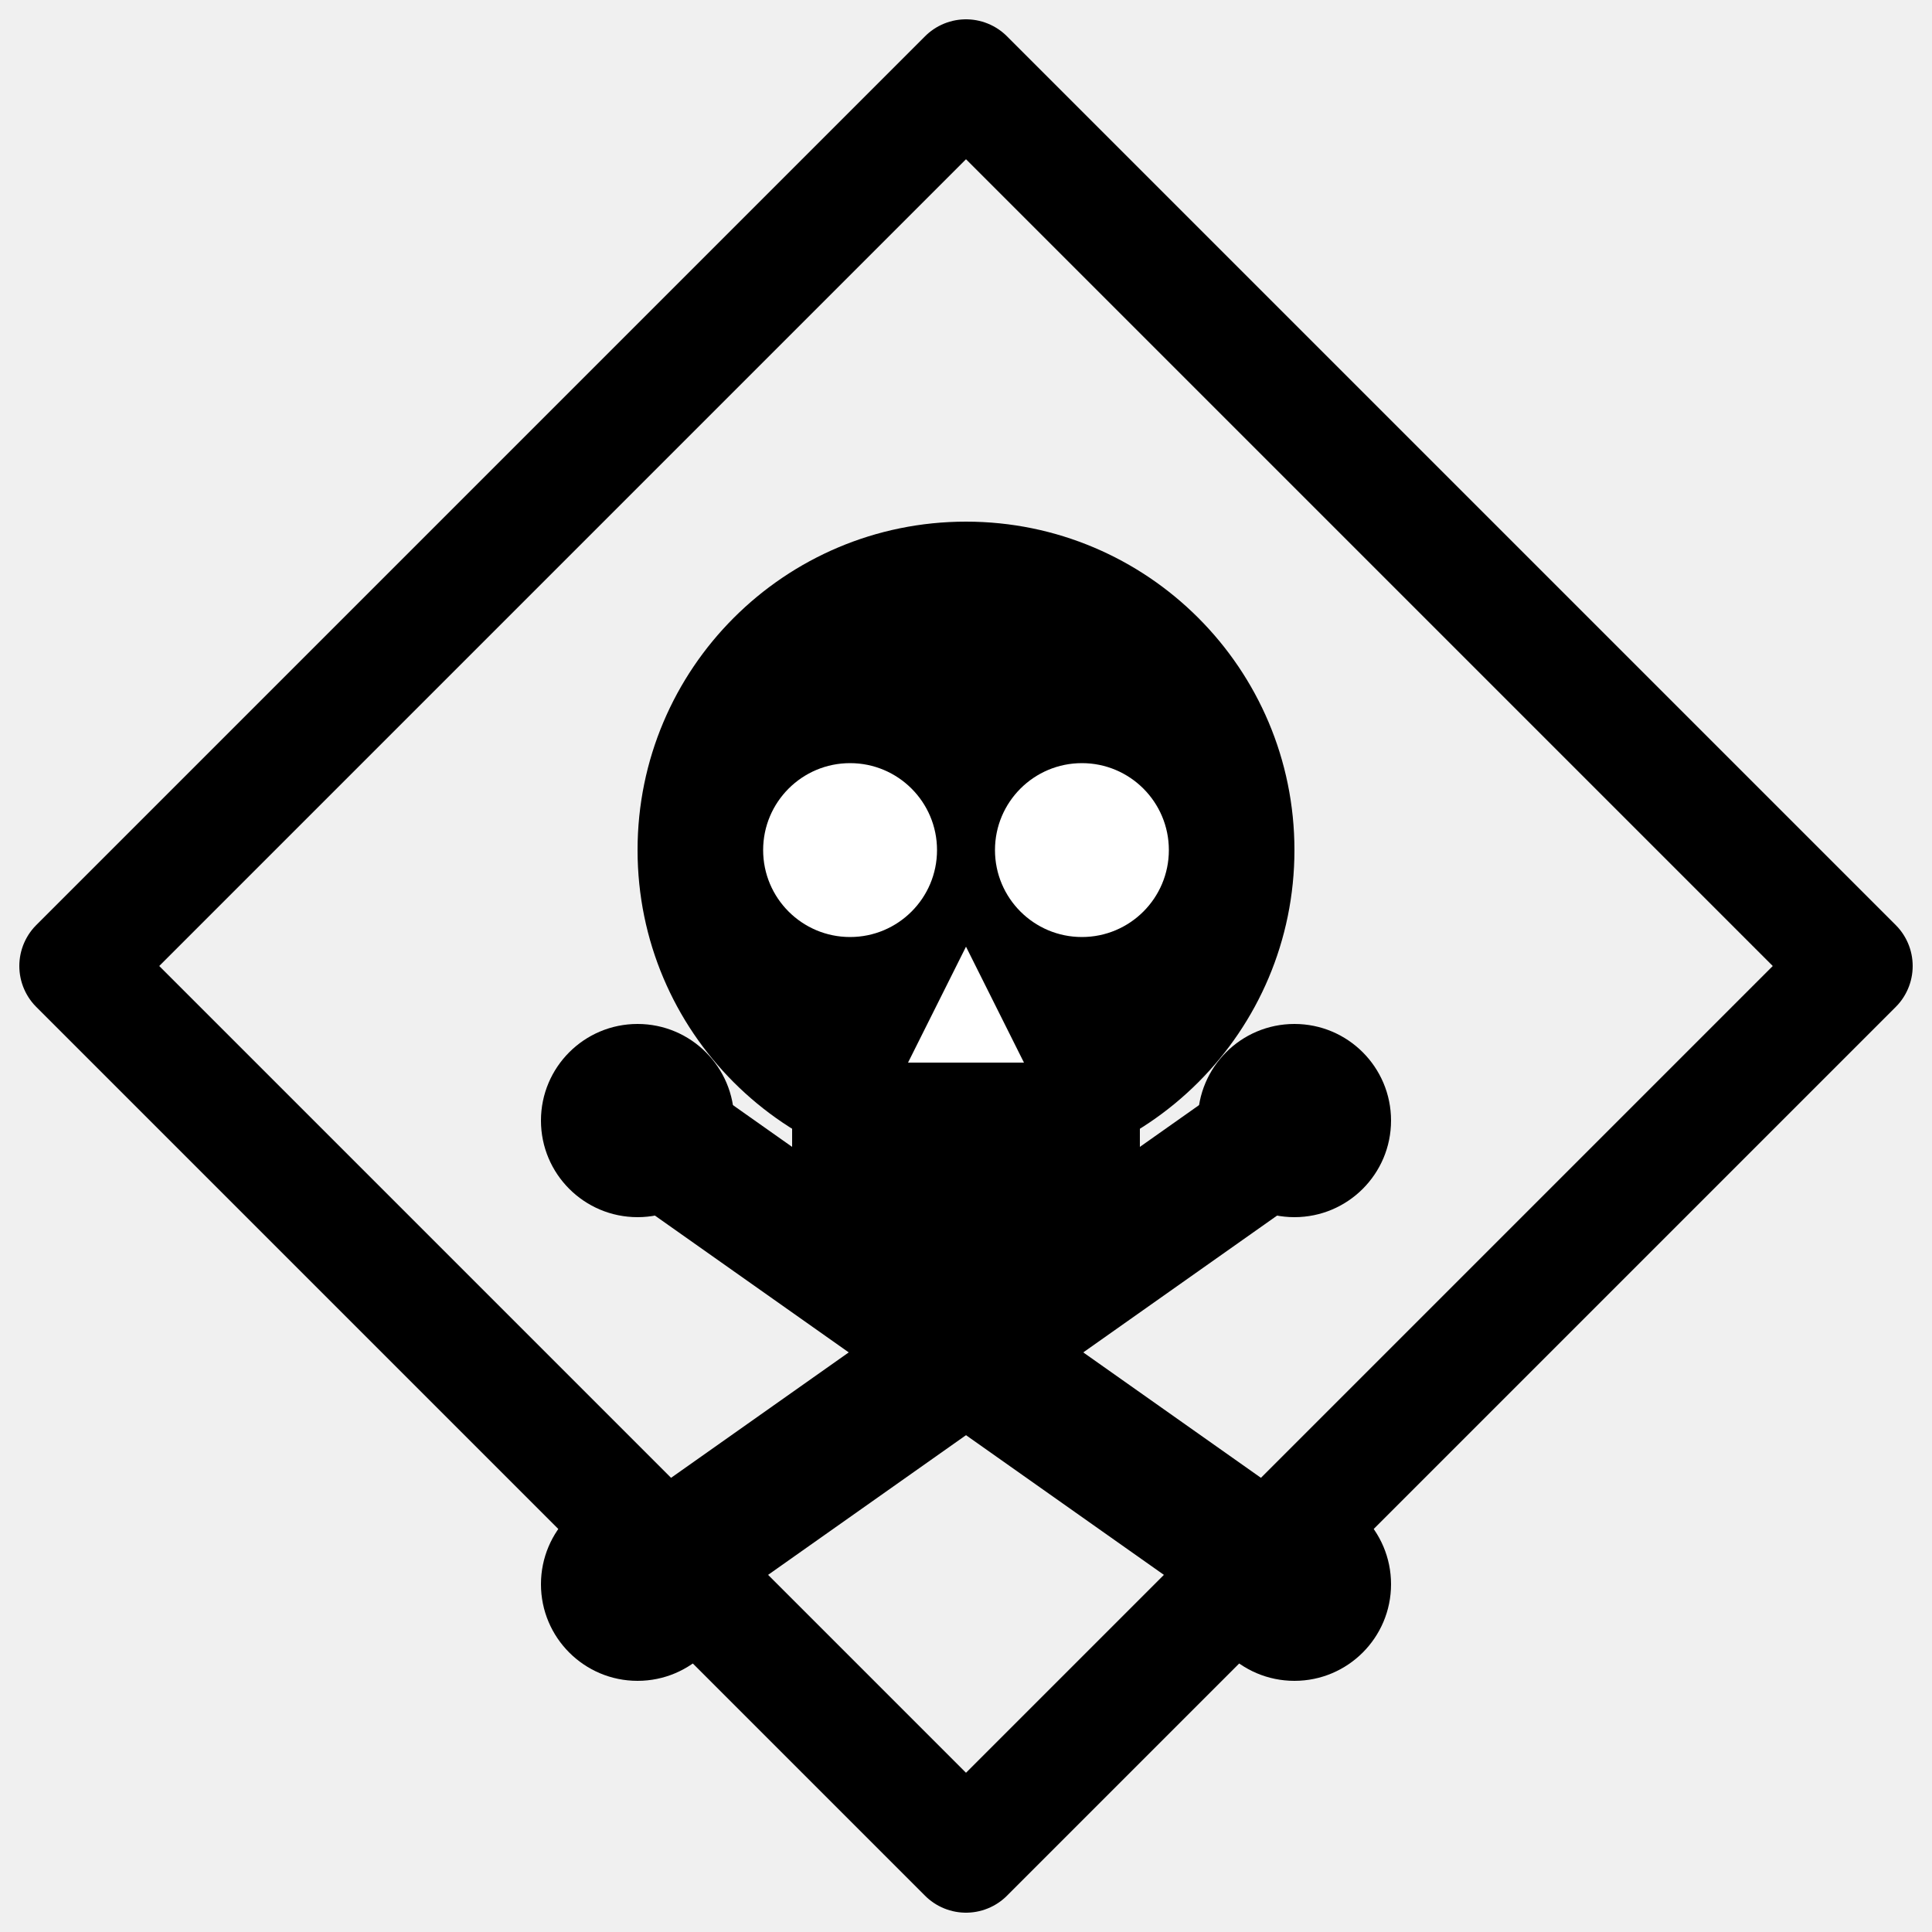
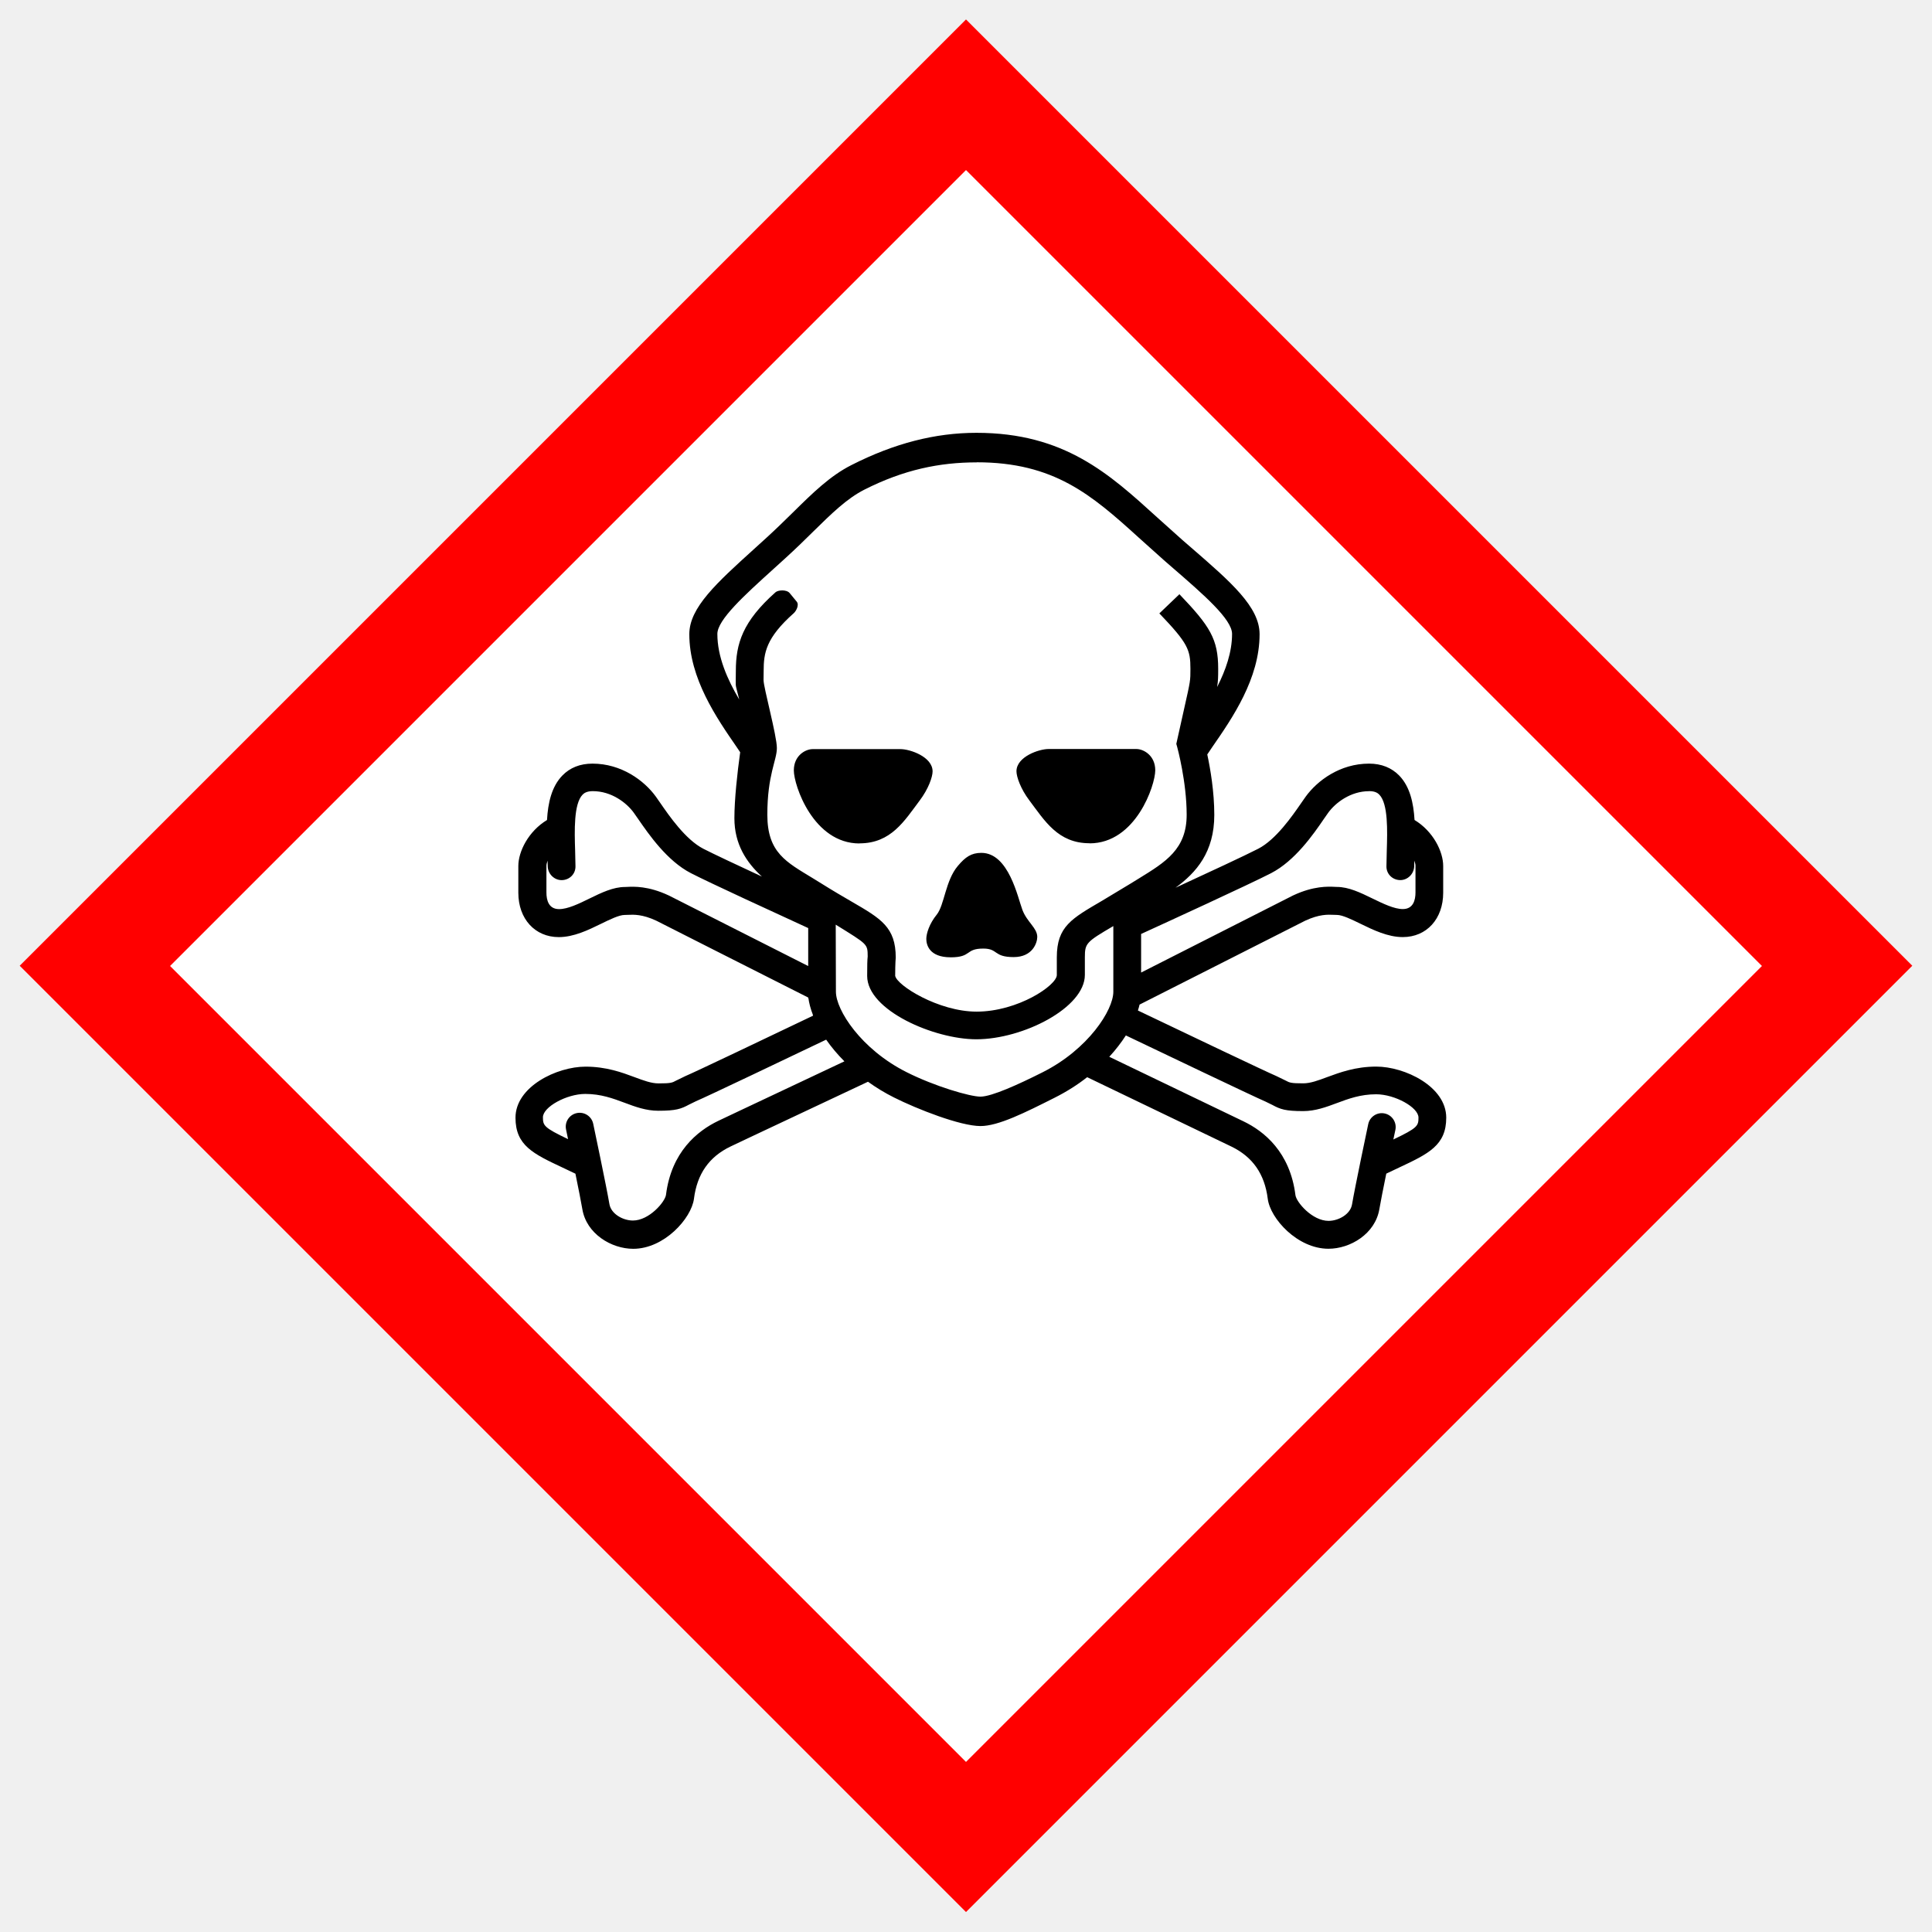
- <svg xmlns="http://www.w3.org/2000/svg" width="100" height="100" viewBox="0 0 100 100">
-   <polygon points="50,4 96,50 50,96 4,50" fill="none" stroke="black" stroke-width="6" stroke-linejoin="round" />
-   <g stroke="black" stroke-width="7" stroke-linecap="round">
-     <line x1="33" y1="58" x2="67" y2="82" />
-     <line x1="67" y1="58" x2="33" y2="82" />
-   </g>
-   <g fill="black">
-     <circle cx="33" cy="58" r="5" />
-     <circle cx="67" cy="58" r="5" />
-     <circle cx="33" cy="82" r="5" />
-     <circle cx="67" cy="82" r="5" />
-   </g>
-   <circle cx="50" cy="44" r="17" fill="black" />
-   <rect x="41" y="54" width="18" height="12" rx="4" fill="black" />
-   <circle cx="44" cy="44" r="4.5" fill="#fff" />
-   <circle cx="56" cy="44" r="4.5" fill="#fff" />
-   <path d="M50 49 l3 6 h-6 z" fill="#fff" />
+ <svg xmlns="http://www.w3.org/2000/svg" height="724" width="724" viewBox="0 0 735 735">
+   <path d="m367.5 727.4l360-360-360-360-360 360z" fill="#f00" />
+   <path d="m367.5 670.3-302.8-302.8l302.8-302.8 302.8 302.8z" fill="#fff" />
+   <path d="m361.6 364.2c8.23 0 5.45-3.33 12.48-3.33 5.73 0 3.79 3.24 11.56 3.24 7.21 0 8.97-5.45 8.97-7.67 0-3.42-3.88-5.62-5.64-10.26-1.76-4.62-5.18-21.72-15.62-21.72-3.84 0-6.1 1.57-8.97 4.99-4.71 5.55-5.09 14.87-8 18.49-2.87 3.51-3.98 7.28-3.98 9.25 0 2.13 1.02 7 9.25 7m-80.55 58.51-7.9 3.74c-7.91 3.81-17.78 11.77-19.83 28.1-.34 2.68-6.39 9.79-12.59 9.79-3.81 0-8.32-2.52-8.94-6.27-1.08-6.44-5.95-29.55-6.16-30.53-.6-2.85-3.4-4.68-6.26-4.07s-4.68 3.4-4.07 6.26c.001.06.76 3.65.76 3.65-9.18-4.38-9.56-5.17-9.56-8.33 0-3.9 9-8.87 16.1-8.87 5.97 0 10.54 1.71 14.97 3.36 4 1.5 8.13 3.04 12.8 3.04 6.72 0 8.64-.68 11.73-2.35l2.6-1.27c4.07-1.71 35.64-16.78 49.55-23.43 1.94 2.78 4.26 5.57 6.94 8.25m-3.3-52c12.29 7.63 12.1 7.29 12.16 12.1-.15 1.3-.2 3.44-.2 7.41 0 13.1 25.5 24.1 41.52 24.1 17.77 0 41.3-12 41.3-24.49v-6.74c0-5.32.56-5.81 10.83-11.84v24.99c0 6.99-9.58 21.91-26.89 30.62l-.56.28c-8.38 4.21-18.8 9-23.1 9-3.97 0-17.41-3.92-28.1-9.31-17.32-8.7-26.89-23.63-26.89-30.62zm-108-40.9c-.02.001-.04.03-.07.04.02-.001.04-.03.07-.04m310.9-9.9c2.33 0 3.34.76 3.9 1.34 3.4 3.51 3.07 13.78 2.84 21.28l-.13 5.95c-.06 2.92 2.25 5.21 5.16 5.28 2.91.06 5.33-2.36 5.4-5.28l.05-2.13c.3.81.44 1.5.44 1.95v10.16c0 2.88-.84 6.32-4.82 6.32-3.27 0-7.46-2.04-11.5-4-4.66-2.27-9.1-4.42-13.57-4.42l-.76-.03c-2.63-.13-8.11-.38-15.83 3.23l-.15.07-57.75 29.3v-14.68c8.54-3.9 41.3-18.92 49.4-23.1 9.13-4.7 16.1-14.75 20.2-20.76l1.59-2.27c2.75-3.78 8.47-8.19 15.56-8.19zm-266.4 39.7-.08-.03c-7.72-3.62-13.2-3.36-15.83-3.23l-.76.03c-4.5 0-8.91 2.15-13.57 4.42-4 1.97-8.22 4-11.5 4-3.99 0-4.82-3.43-4.82-6.32v-10.16c0-.45.14-1.14.44-1.95l.05 2.12c.06 2.92 2.48 5.34 5.4 5.28 2.91-.06 5.23-2.36 5.16-5.28l-.13-5.95c-.24-7.5-.56-17.77 2.83-21.28.56-.57 1.57-1.34 3.9-1.34 7.09 0 12.82 4.41 15.57 8.19l1.59 2.27c4.14 6 11.1 16.1 20.2 20.76 7.08 3.65 32.3 15.23 44.58 20.87v14.45zm117.1-164.8c29.36 0 43.62 12.25 61.7 28.68l9.58 8.59 3.57 3.1c11.48 9.95 22.33 19.35 22.33 24.92 0 6.9-2.41 13.78-5.68 20.2.38-2.35.4-3.9.4-6.89 0-11.37-3.14-16.27-14.75-28.41l-7.63 7.3c10.88 11.37 11.82 13.79 11.82 21.1 0 4.55 0 4.55-2.31 14.8l-3.06 13.74.35 1.25c.04.13 3.59 13.18 3.59 25.7 0 13.1-8 17.98-18.1 24.2l-3.18 1.96-10.89 6.56c-11.5 6.75-17.23 9.73-17.23 21.52v6.74c0 3.91-14.78 13.93-30.53 13.93-14.46 0-30.38-10-30.96-13.64 0-4.83.21-6.92.21-6.92 0-11.56-5.6-14.81-16.77-21.29-3.11-1.8-6.97-4.05-11.52-6.9l-3.18-1.96c-10.14-6.2-17.38-9.72-17.38-24.2 0-15.23 3.63-20.67 3.63-25.37s-5.07-23-5.07-25.87c0-.37.04-3.46.04-3.46 0-6.85.87-12.57 11.46-21.98.86-.76 2.17-3.09 1.12-4.38s-1.47-1.83-2.69-3.27c-.61-.72-1.72-1-2.79-1.01-1.07 0-2.11.28-2.58.7-12.53 11.13-15.1 19.56-15.1 29.94 0 0-.04 3.09-.04 3.55 0 2.82-.12 1.4 1.33 7.33-4.52-7.66-8.32-16.28-8.32-24.95 0-5.39 10.33-14.75 21.27-24.65l4.78-4.34c3.78-3.45 7.1-6.67 10.24-9.79 7.24-7.11 12.95-12.72 19.6-16.1 14.99-7.6 28.6-10.4 42.82-10.4m-62.3 210.5c-18.32 8.76-45.1 21.53-48.57 22.98l-3.52 1.71c-1.53.83-2 1.07-6.71 1.07-2.75 0-5.69-1.1-9.1-2.37-4.81-1.8-10.79-4-18.67-4-10.86 0-26.64 7.57-26.64 19.43 0 10.56 6.77 13.73 17.98 19l4.82 2.29c1.13 5.54 2.21 10.95 2.63 13.48 1.57 9.44 11.1 15.1 19.36 15.1 11.8 0 22.1-11.55 23.1-19 1.19-9.47 5.74-15.99 13.92-19.92l7.79-3.69 44.5-20.95c3.05 2.19 6.36 4.23 9.92 6 8.71 4.38 25.2 10.86 32.88 10.86 6.82 0 17-5.14 28.1-10.72 4.76-2.39 8.84-5 12.49-7.87l54.78 26.35c8.18 3.94 12.73 10.45 13.92 19.92.94 7.49 11.27 19 23.1 19 8.28 0 17.78-5.64 19.36-15.1.42-2.53 1.5-7.94 2.63-13.48l-.47.22.47-.22 4.83-2.29c11.21-5.27 17.98-8.45 17.98-19 0-11.86-15.77-19.43-26.64-19.43-7.88 0-13.86 2.24-18.67 4-3.4 1.27-6.34 2.37-9.1 2.37-4.71 0-5.18-.25-6.71-1.07l-3.52-1.71c-3.71-1.56-34.54-16.26-52.66-24.93.25-.76.46-1.51.63-2.25 12.41-6.28 62.8-31.81 63-31.91 5.34-2.49 8.64-2.34 10.83-2.24l1.26.04c2.06 0 5.56 1.7 8.94 3.35 4.88 2.38 10.42 5.08 16.1 5.08 9.1 0 15.38-6.94 15.38-16.88v-10.16c0-5.52-3.81-13.21-10.9-17.51-.39-6.56-1.77-12.71-5.82-16.89-2.93-3-6.79-4.55-11.48-4.55-11.1 0-19.69 6.48-24.1 12.54l-1.74 2.49c-3.35 4.85-9.57 13.88-16.34 17.36-4.87 2.51-19.21 9.18-31.45 14.82 7.95-5.8 14.75-13.59 14.75-27.7 0-8.82-1.51-17.6-2.67-23l1.9-2.82c7.61-10.99 18-26 18-42.93 0-10.39-10.9-19.83-25.98-32.9l-3.55-3.08-9.4-8.43c-18.2-16.54-35.3-32.2-68.78-32.2-15.72 0-31.3 4-47.59 12.28-8.11 4.11-14.65 10.54-22.2 17.98-3.11 3.05-6.32 6.21-9.96 9.53l-4.75 4.32c-14.36 13-24.74 22.4-24.74 32.48 0 16.89 10.42 31.94 18 42.93l1.35 2c-1.08 7.73-2.2 17.94-2.2 25.1 0 9.85 4.54 16.79 10.47 22.2-9.49-4.41-18.58-8.68-22.28-10.58-6.77-3.48-12.99-12.51-16.34-17.36l-1.74-2.49c-4.41-6.1-13.1-12.54-24.1-12.54-4.69 0-8.56 1.53-11.48 4.55-4.05 4.18-5.44 10.33-5.82 16.9.02-.001.04-.02.07-.04-.02.001-.04.02-.07.04-7.09 4.3-10.91 11.99-10.91 17.51v10.16c0 9.94 6.33 16.88 15.39 16.88 5.71 0 11.24-2.7 16.1-5.08 3.38-1.65 6.87-3.35 8.94-3.35l1.26-.04c2.19-.1 5.49-.26 10.83 2.24.19.09 40.2 20.38 57.73 29.2m120.8 14.4c10.77 5.15 48.79 23.32 53.2 25.2l2.6 1.27c3.08 1.67 5 2.35 11.73 2.35 4.66 0 8.8-1.55 12.8-3.04 4.42-1.65 9-3.36 14.97-3.36 7.1 0 16.1 4.97 16.1 8.87 0 3.16-.38 3.95-9.56 8.33.46-2.18.75-3.59.77-3.64.6-2.85-1.22-5.65-4.08-6.26-2.85-.6-5.65 1.22-6.25 4.07-.21.98-5.08 24.1-6.16 30.53-.63 3.75-5.13 6.26-8.94 6.26-6.2 0-12.25-7.11-12.59-9.79-2.05-16.36-11.91-24.32-19.82-28.1l-51-24.53c2.45-2.66 4.55-5.4 6.29-8.1m-13.8-73.1c17.6 0 25-22.1 25-27.79s-4.5-8.1-7.15-8.1h-33.48c-3.57 0-12.17 2.91-12.17 8.47 0 2.08 1.56 6.66 4.92 11.1 5.8 7.68 10.83 16.28 22.87 16.28m-87.49.04c12 0 17.1-8.6 22.87-16.28 3.36-4.45 4.92-9 4.92-11.1 0-5.56-8.6-8.47-12.17-8.47h-33.48c-2.65 0-7.14 2.38-7.14 8.1 0 5.69 7.41 27.79 25 27.79m-9.1 21.76h-7.84c3.76 1.73 6.61 3 7.84 3.59v-3.59m-10.4 36.7c.25 2.14.86 4.46 1.81 6.88z" />
</svg>
